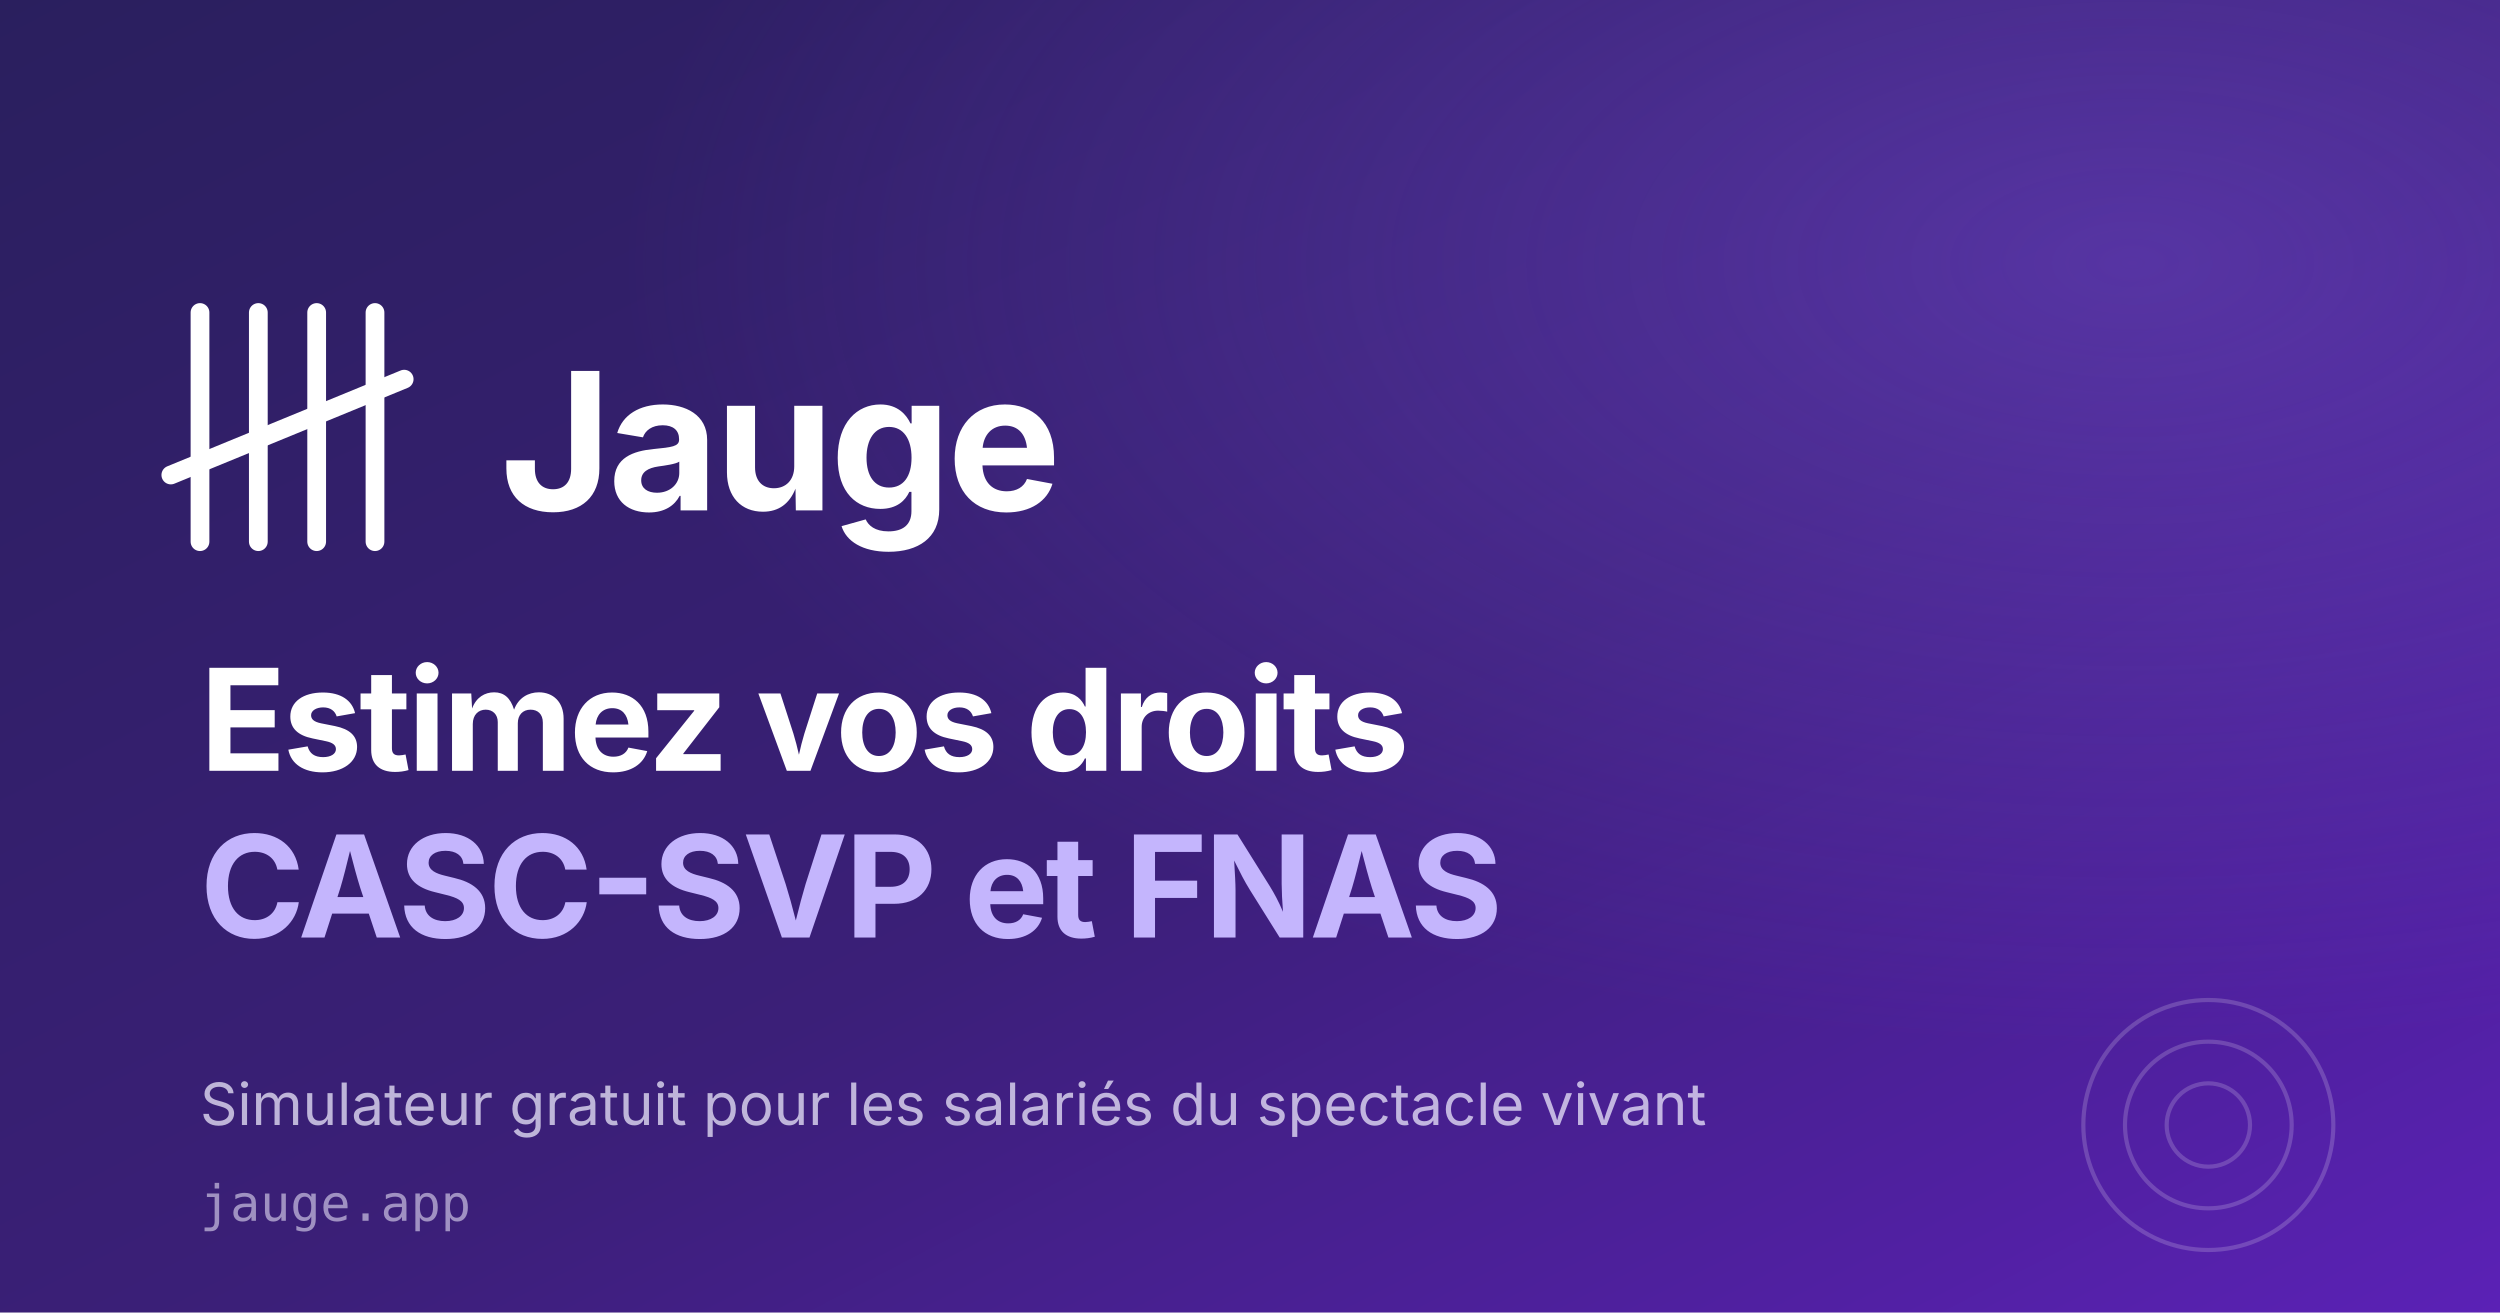
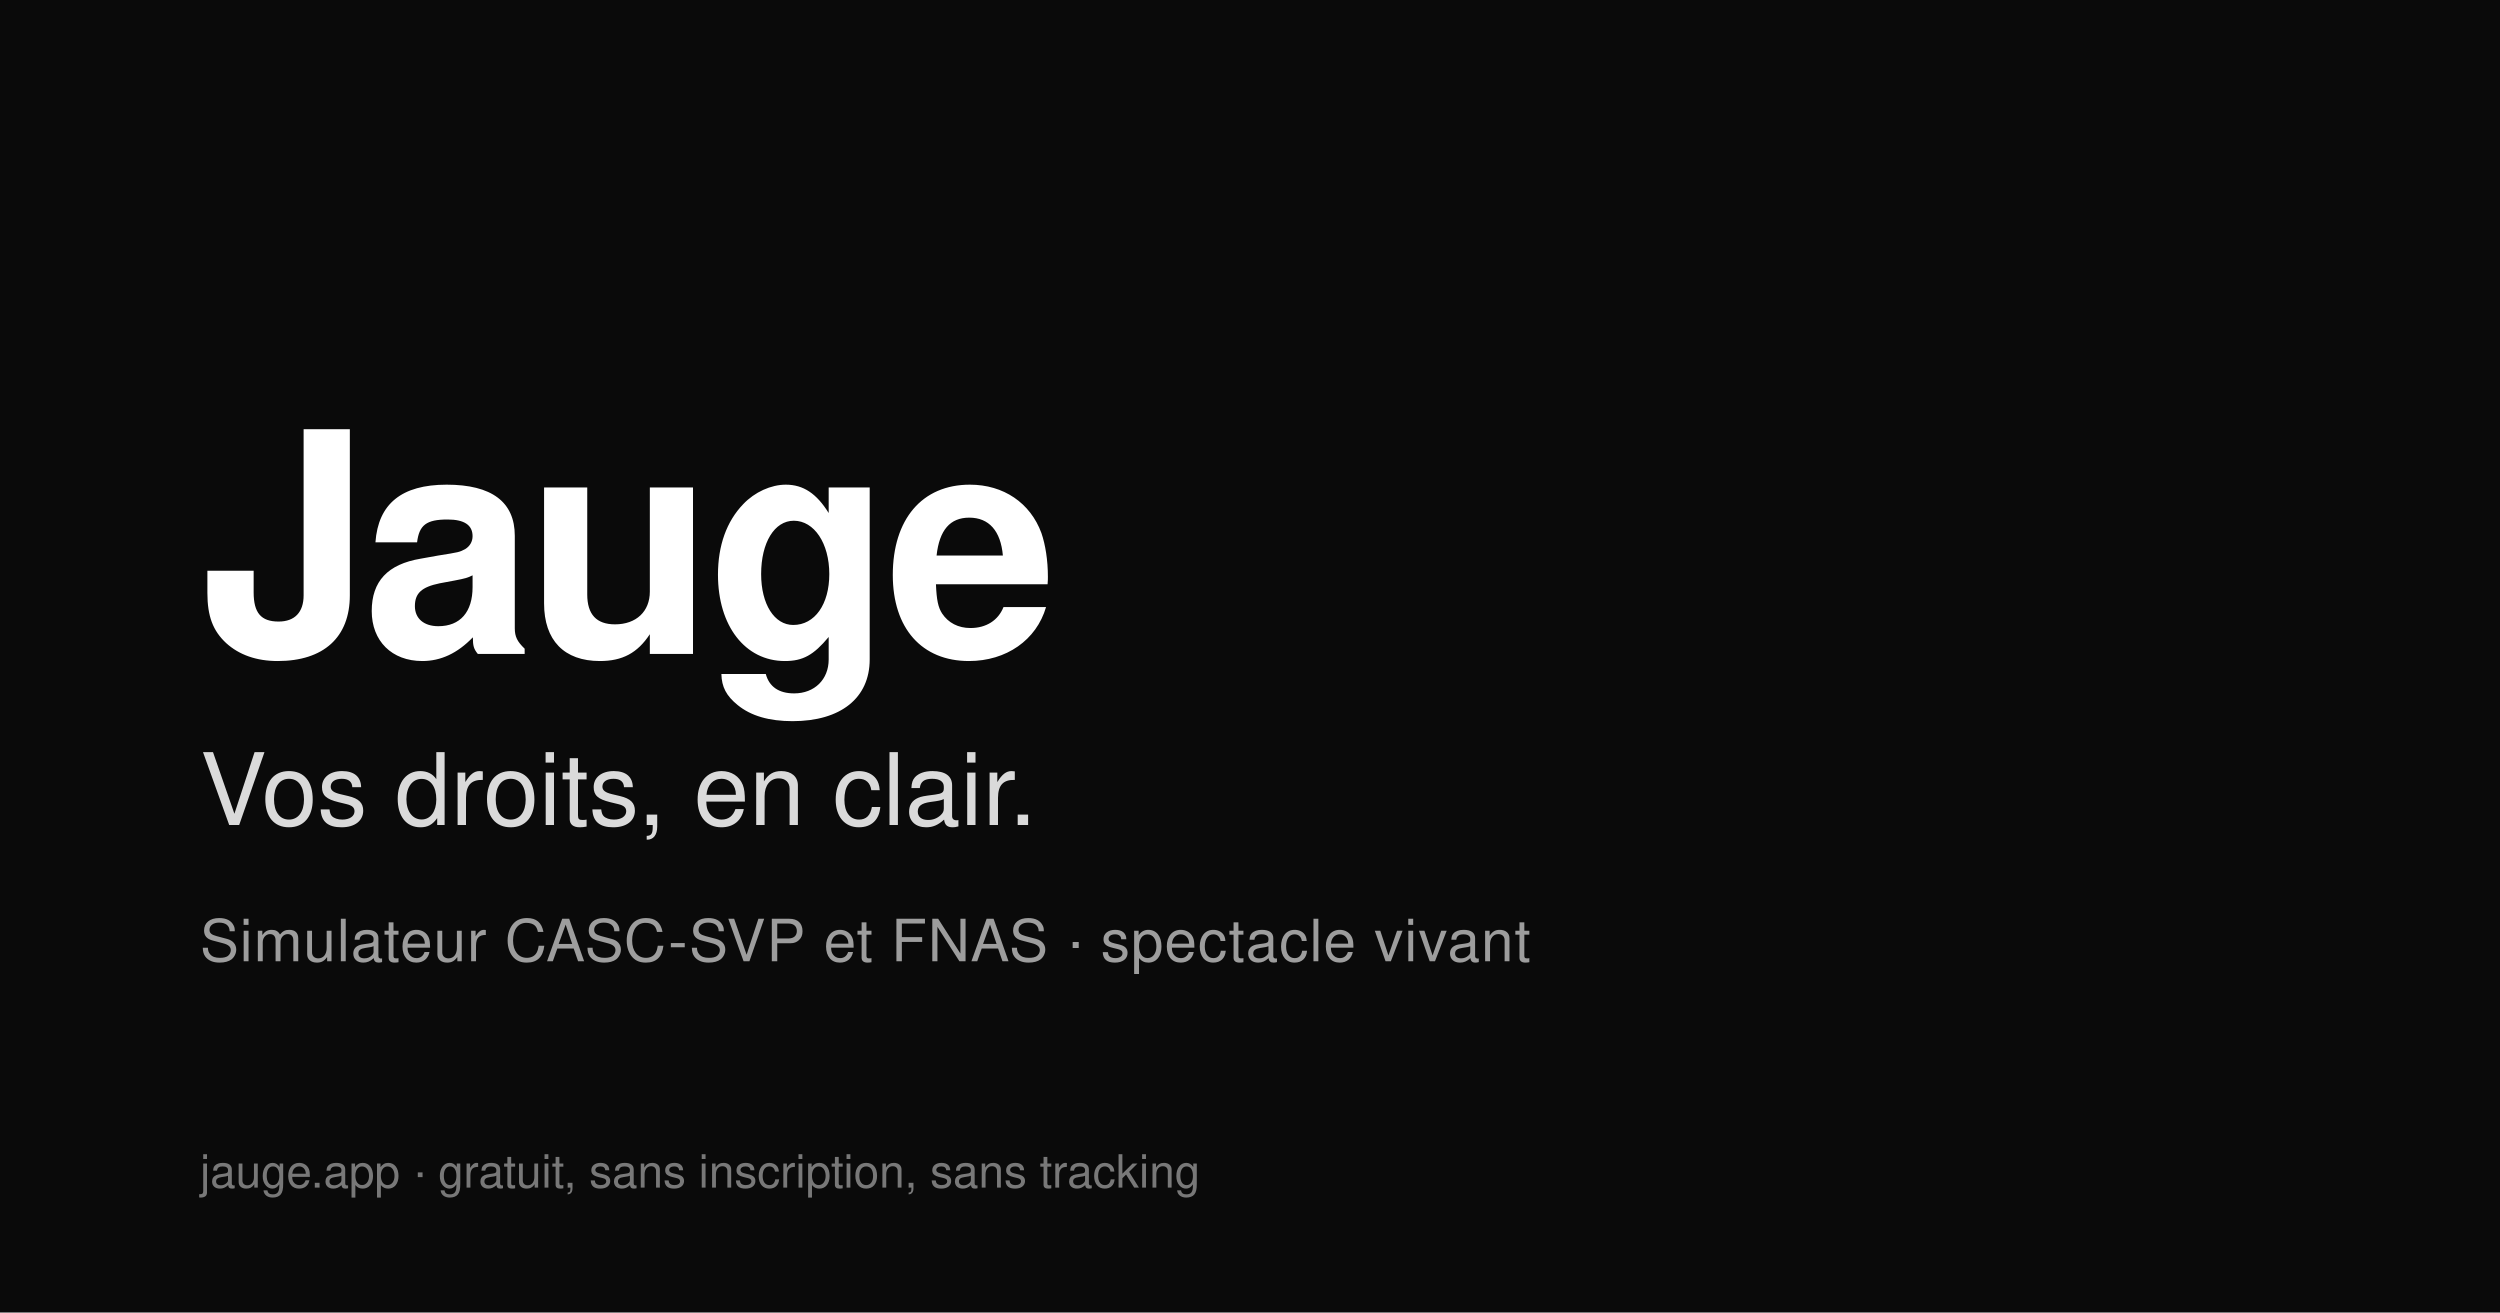
<svg xmlns="http://www.w3.org/2000/svg" viewBox="0 0 1200 630" width="1200" height="630">
-   <defs>
-     <linearGradient id="bg" x1="0" y1="0" x2="1" y2="1">
-       <stop offset="0%" stop-color="#2a1f5e" />
-       <stop offset="55%" stop-color="#3b1f78" />
-       <stop offset="100%" stop-color="#5b21b6" />
-     </linearGradient>
-     <radialGradient id="glow" cx="85%" cy="20%" r="60%">
-       <stop offset="0%" stop-color="#8b5cf6" stop-opacity="0.35" />
-       <stop offset="100%" stop-color="#8b5cf6" stop-opacity="0" />
-     </radialGradient>
-   </defs>
-   <rect width="1200" height="630" fill="url(#bg)" />
-   <rect width="1200" height="630" fill="url(#glow)" />
-   <g transform="translate(96, 150)" stroke="#ffffff" stroke-linecap="round" stroke-width="9">
-     <line x1="0" y1="0" x2="0" y2="110" />
-     <line x1="28" y1="0" x2="28" y2="110" />
-     <line x1="56" y1="0" x2="56" y2="110" />
-     <line x1="84" y1="0" x2="84" y2="110" />
-     <line x1="-14" y1="78" x2="98" y2="32" />
-   </g>
-   <text x="240" y="245" font-family="'Geist','Inter','Helvetica Neue',system-ui,sans-serif" font-weight="700" font-size="92" fill="#ffffff" letter-spacing="-2">Jauge</text>
-   <text x="96" y="370" font-family="'Geist','Inter','Helvetica Neue',system-ui,sans-serif" font-weight="700" font-size="68" fill="#ffffff" letter-spacing="-1.5">Estimez vos droits</text>
-   <text x="96" y="450" font-family="'Geist','Inter','Helvetica Neue',system-ui,sans-serif" font-weight="700" font-size="68" fill="#c4b5fd" letter-spacing="-1.5">CASC-SVP et FNAS</text>
-   <text x="96" y="540" font-family="'Geist','Inter','Helvetica Neue',system-ui,sans-serif" font-weight="400" font-size="28" fill="rgba(242,238,255,0.72)">Simulateur gratuit pour les salariés du spectacle vivant</text>
-   <text x="96" y="586" font-family="'Geist Mono','JetBrains Mono',ui-monospace,monospace" font-weight="500" font-size="24" fill="rgba(242,238,255,0.55)">jauge.app</text>
-   <g transform="translate(1060, 540)" opacity="0.18">
-     <circle cx="0" cy="0" r="60" fill="none" stroke="#ffffff" stroke-width="2" />
-     <circle cx="0" cy="0" r="40" fill="none" stroke="#ffffff" stroke-width="2" />
-     <circle cx="0" cy="0" r="20" fill="none" stroke="#ffffff" stroke-width="2" />
-   </g>
+   <rect width="1200" height="630" fill="#0A0A0A" />
+   <text x="96" y="280" font-family="'Helvetica Neue', Helvetica, Arial, sans-serif" font-weight="700" font-size="148" fill="#ffffff" letter-spacing="-4" dominant-baseline="central">Jauge</text>
+   <text x="96" y="385" font-family="'Helvetica Neue', Helvetica, Arial, sans-serif" font-weight="500" font-size="48" fill="rgba(255,255,255,0.85)" dominant-baseline="central">Vos droits, en clair.</text>
+   <text x="96" y="455" font-family="'Helvetica Neue', Helvetica, Arial, sans-serif" font-weight="400" font-size="28" fill="rgba(255,255,255,0.6)" dominant-baseline="central" letter-spacing="0.5">Simulateur CASC-SVP et FNAS · spectacle vivant</text>
+   <text x="96" y="565" font-family="'Helvetica Neue', Helvetica, Arial, sans-serif" font-weight="400" font-size="22" fill="rgba(255,255,255,0.45)" dominant-baseline="central">jauge.app · gratuit, sans inscription, sans tracking</text>
</svg>
